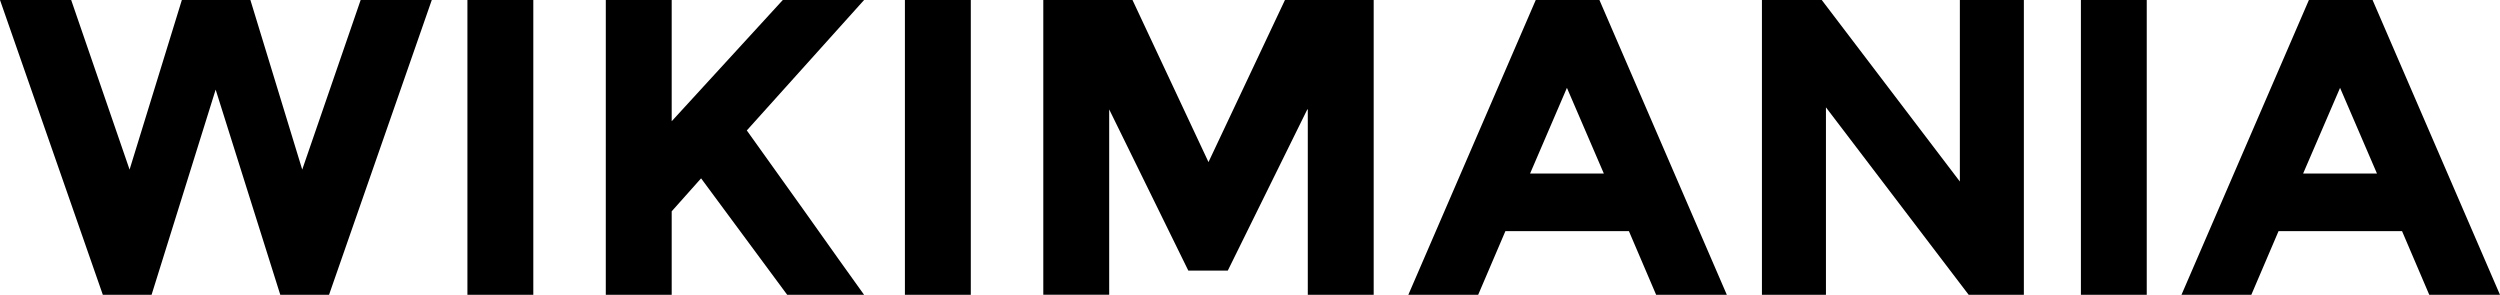
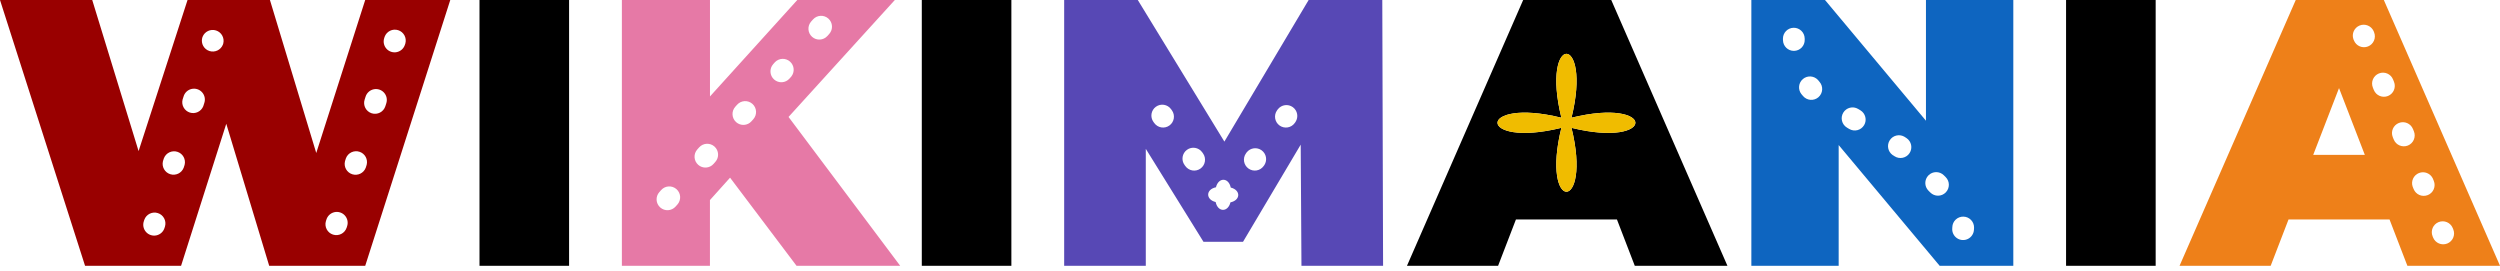
- <svg xmlns="http://www.w3.org/2000/svg" viewBox="0 0 144.18 17">
-   <path d="M7.473 9.781 10.488 0h3.953l2.989 9.781L20.8 0h4.102l-5.925 17h-2.813L12.437 5.168 8.742 17H5.93L0 0h4.105zM26.957 0h3.8v17h-3.8zm7.981 0h3.8v6.992L45.146 0h4.688L43.07 7.523c.582.812 1.67 2.33 3.242 4.536 1.57 2.21 2.73 3.85 3.52 4.941h-4.434l-4.965-6.715-1.695 1.902V17h-3.801zm17.25 0h3.8v17h-3.8zm23.207 6.309-4.586 9.297h-2.277l-4.563-9.297v10.69h-3.8V0h5.144l4.383 9.348L74.106 0h5.117v17h-3.8V6.309zM120.01 0h3.797v17h-3.797zm20.09 17-1.57-3.672h-7.121L129.839 17h-4.028l7.348-17h3.672l7.347 17zm-5.144-11.934-2.13 4.941h4.258zM95.512 17l-1.57-3.672H86.82L85.25 17h-4.028L88.57 0h3.672l7.347 17zM90.368 5.066l-2.125 4.941h4.253zM116.72 17V0h-3.691v10.469L105.064 0h-3.45v17h3.692V6.191L113.536 17z" />
+ <svg xmlns="http://www.w3.org/2000/svg" width="120" height="13">
+   <path d="M23.016 0h4.3v12.757h-4.3V0Zm21.23 0h4.3v12.757h-4.3V0ZM99.17 0h4.302v12.757h-4.301V0ZM75.431 6.136c1.008 4.09-1.491 4.09-.485 0-4.089 1.007-4.089-1.492 0-.485-1.006-4.09 1.493-4.09.486 0 4.089-1.007 4.089 1.492 0 .485ZM77.34 0h-4.228l-5.577 12.757h4.374l.856-2.223h4.848l.856 2.223h4.447L77.34 0Z" />
+   <path fill="#0E65C0" d="M94.75 11.022a.522.522 0 1 1-1.041-.073l.002-.041a.522.522 0 0 1 1.044.024 1.68 1.68 0 0 1-.005.09Zm-1.356-1.784a.52.52 0 0 1-.738.003l-.086-.085a.522.522 0 0 1 .734-.743l.087.086a.523.523 0 0 1 .003.739Zm-1.735-1.889a.522.522 0 0 1-.722.15l-.095-.06a.523.523 0 0 1 .557-.883l.11.07c.24.158.308.482.15.723Zm-2.183-1.34a.522.522 0 0 1-.716.18l-.105-.063a.522.522 0 0 1 .537-.896l.105.063a.523.523 0 0 1 .18.716Zm-2.192-1.342a.521.521 0 0 1-.736-.055 8.646 8.646 0 0 1-.085-.1.523.523 0 0 1 .804-.668l.072.087a.523.523 0 0 1-.055.736Zm-1.18-2.225a.522.522 0 0 1-.521-.511l-.002-.068a.522.522 0 0 1 1.044-.016l.001.063a.521.521 0 0 1-.511.532h-.01ZM92.446 0v5.795L87.6 0h-3.535v12.757h4.191V6.962l4.847 5.795h3.536V0h-4.192Z" />
+   <path fill="#EE8019" d="M117.467 11.69a.524.524 0 0 1-.679-.29l-.024-.06a.522.522 0 0 1 .969-.39l.024.06a.521.521 0 0 1-.29.68Zm-.935-2.326a.521.521 0 0 1-.678-.29l-.046-.113a.523.523 0 0 1 .969-.39l.046.114a.522.522 0 0 1-.291.68Zm-.954-2.378a.524.524 0 0 1-.679-.29l-.046-.113a.522.522 0 0 1 .969-.39l.046.113a.524.524 0 0 1-.29.68Zm-.956-2.378a.524.524 0 0 1-.679-.29l-.045-.113a.522.522 0 1 1 .969-.39l.045.113a.523.523 0 0 1-.29.68Zm-.956-2.379a.52.52 0 0 1-.678-.29l-.025-.06a.523.523 0 0 1 .969-.39l.024.06a.523.523 0 0 1-.29.68Zm-2.632 5.206 1.239-3.207 1.239 3.207h-2.478ZM114.424 0h-4.228l-5.577 12.757h4.374l.857-2.224h4.847l.857 2.224H120L114.424 0Z" />
+   <path fill="#900" d="M19.437 2.145a.522.522 0 1 1-.995-.316l.02-.063a.523.523 0 0 1 .996.316l-.02.063Zm-.895 2.813-.045.141a.522.522 0 1 1-.995-.317l.045-.14a.522.522 0 1 1 .995.316ZM17.6 7.912l-.045.141a.523.523 0 0 1-.995-.317l.045-.141a.523.523 0 0 1 .995.317Zm-.941 2.954-.02.063a.522.522 0 0 1-.994-.319l.02-.062a.522.522 0 1 1 .994.318Zm-5.941-8.783-.02.062a.523.523 0 0 1-.994-.317l.02-.062a.523.523 0 0 1 .994.317Zm-.916 2.875-.045.141a.523.523 0 0 1-.994-.317l.045-.14a.522.522 0 1 1 .994.316Zm-.94 2.954-.045.14a.523.523 0 0 1-.995-.316l.045-.14a.523.523 0 0 1 .995.316Zm-.941 2.954-.02.062a.522.522 0 1 1-.994-.317l.02-.062a.522.522 0 0 1 .994.317ZM17.53 0l-2.35 7.344L12.957 0H9.002l-2.35 7.253L4.427 0H0l4.082 12.757h4.61l2.169-6.816 2.06 6.816h4.61L21.613 0H17.53Z" />
+   <path fill="#E679A6" d="M37.85 5.613 42.952 0H38.27l-4.191 4.629V0H29.85v12.757h4.227V9.604l.966-1.076 3.19 4.229h4.975L37.85 5.613Zm1.087-4.582.087-.097a.522.522 0 0 1 .78.694l-.087.097a.521.521 0 1 1-.78-.694Zm-6.423 8.787-.086.097a.521.521 0 1 1-.78-.694l.087-.098a.522.522 0 0 1 .78.695Zm1.822-2.048-.086.098a.52.52 0 0 1-.737.043.522.522 0 0 1-.043-.737l.087-.098a.522.522 0 1 1 .78.694Zm1.823-2.047-.087.097a.52.52 0 0 1-.737.043.523.523 0 0 1-.043-.737l.087-.097a.522.522 0 0 1 .78.694Zm.998-1.907a.522.522 0 0 1-.043-.737l.087-.098a.523.523 0 0 1 .78.695l-.087.097a.52.52 0 0 1-.736.043Z" />
+   <path fill="#5748B5" d="m62.185 5.853-.038.053a.52.52 0 1 1-.847-.611l.039-.053a.522.522 0 0 1 .846.61Zm-1.493 2.066-.038.053a.522.522 0 1 1-.846-.612l.038-.053a.523.523 0 0 1 .846.612Zm-1.63 1.794c-.061.243-.213.363-.363.36-.15-.004-.297-.129-.347-.375-.244-.06-.363-.213-.36-.362.003-.15.128-.297.374-.347.061-.244.213-.363.362-.36.15.003.297.129.348.374.243.06.362.213.36.362-.004.15-.129.297-.375.348ZM57.625 8.09a.521.521 0 0 1-.728-.118l-.039-.053a.522.522 0 0 1 .847-.611l.038.053a.522.522 0 0 1-.118.729Zm-1.492-2.067a.52.52 0 0 1-.728-.117l-.039-.053a.522.522 0 0 1 .846-.612l.038.053a.522.522 0 0 1-.117.729ZM66.35 0h-3.535L58.77 6.797 54.614 0H51.08v12.757h3.918V7.144l2.77 4.464h1.896l2.77-4.665.036 5.814h3.918L66.35 0Z" />
+   <path fill="#F0BC00" fill-rule="evenodd" d="M75.431 6.136c4.09 1.007 4.09-1.492 0-.485 1.008-4.09-1.491-4.09-.485 0-4.089-1.007-4.089 1.492 0 .485-1.006 4.09 1.493 4.09.486 0Z" clip-rule="evenodd" />
</svg>
